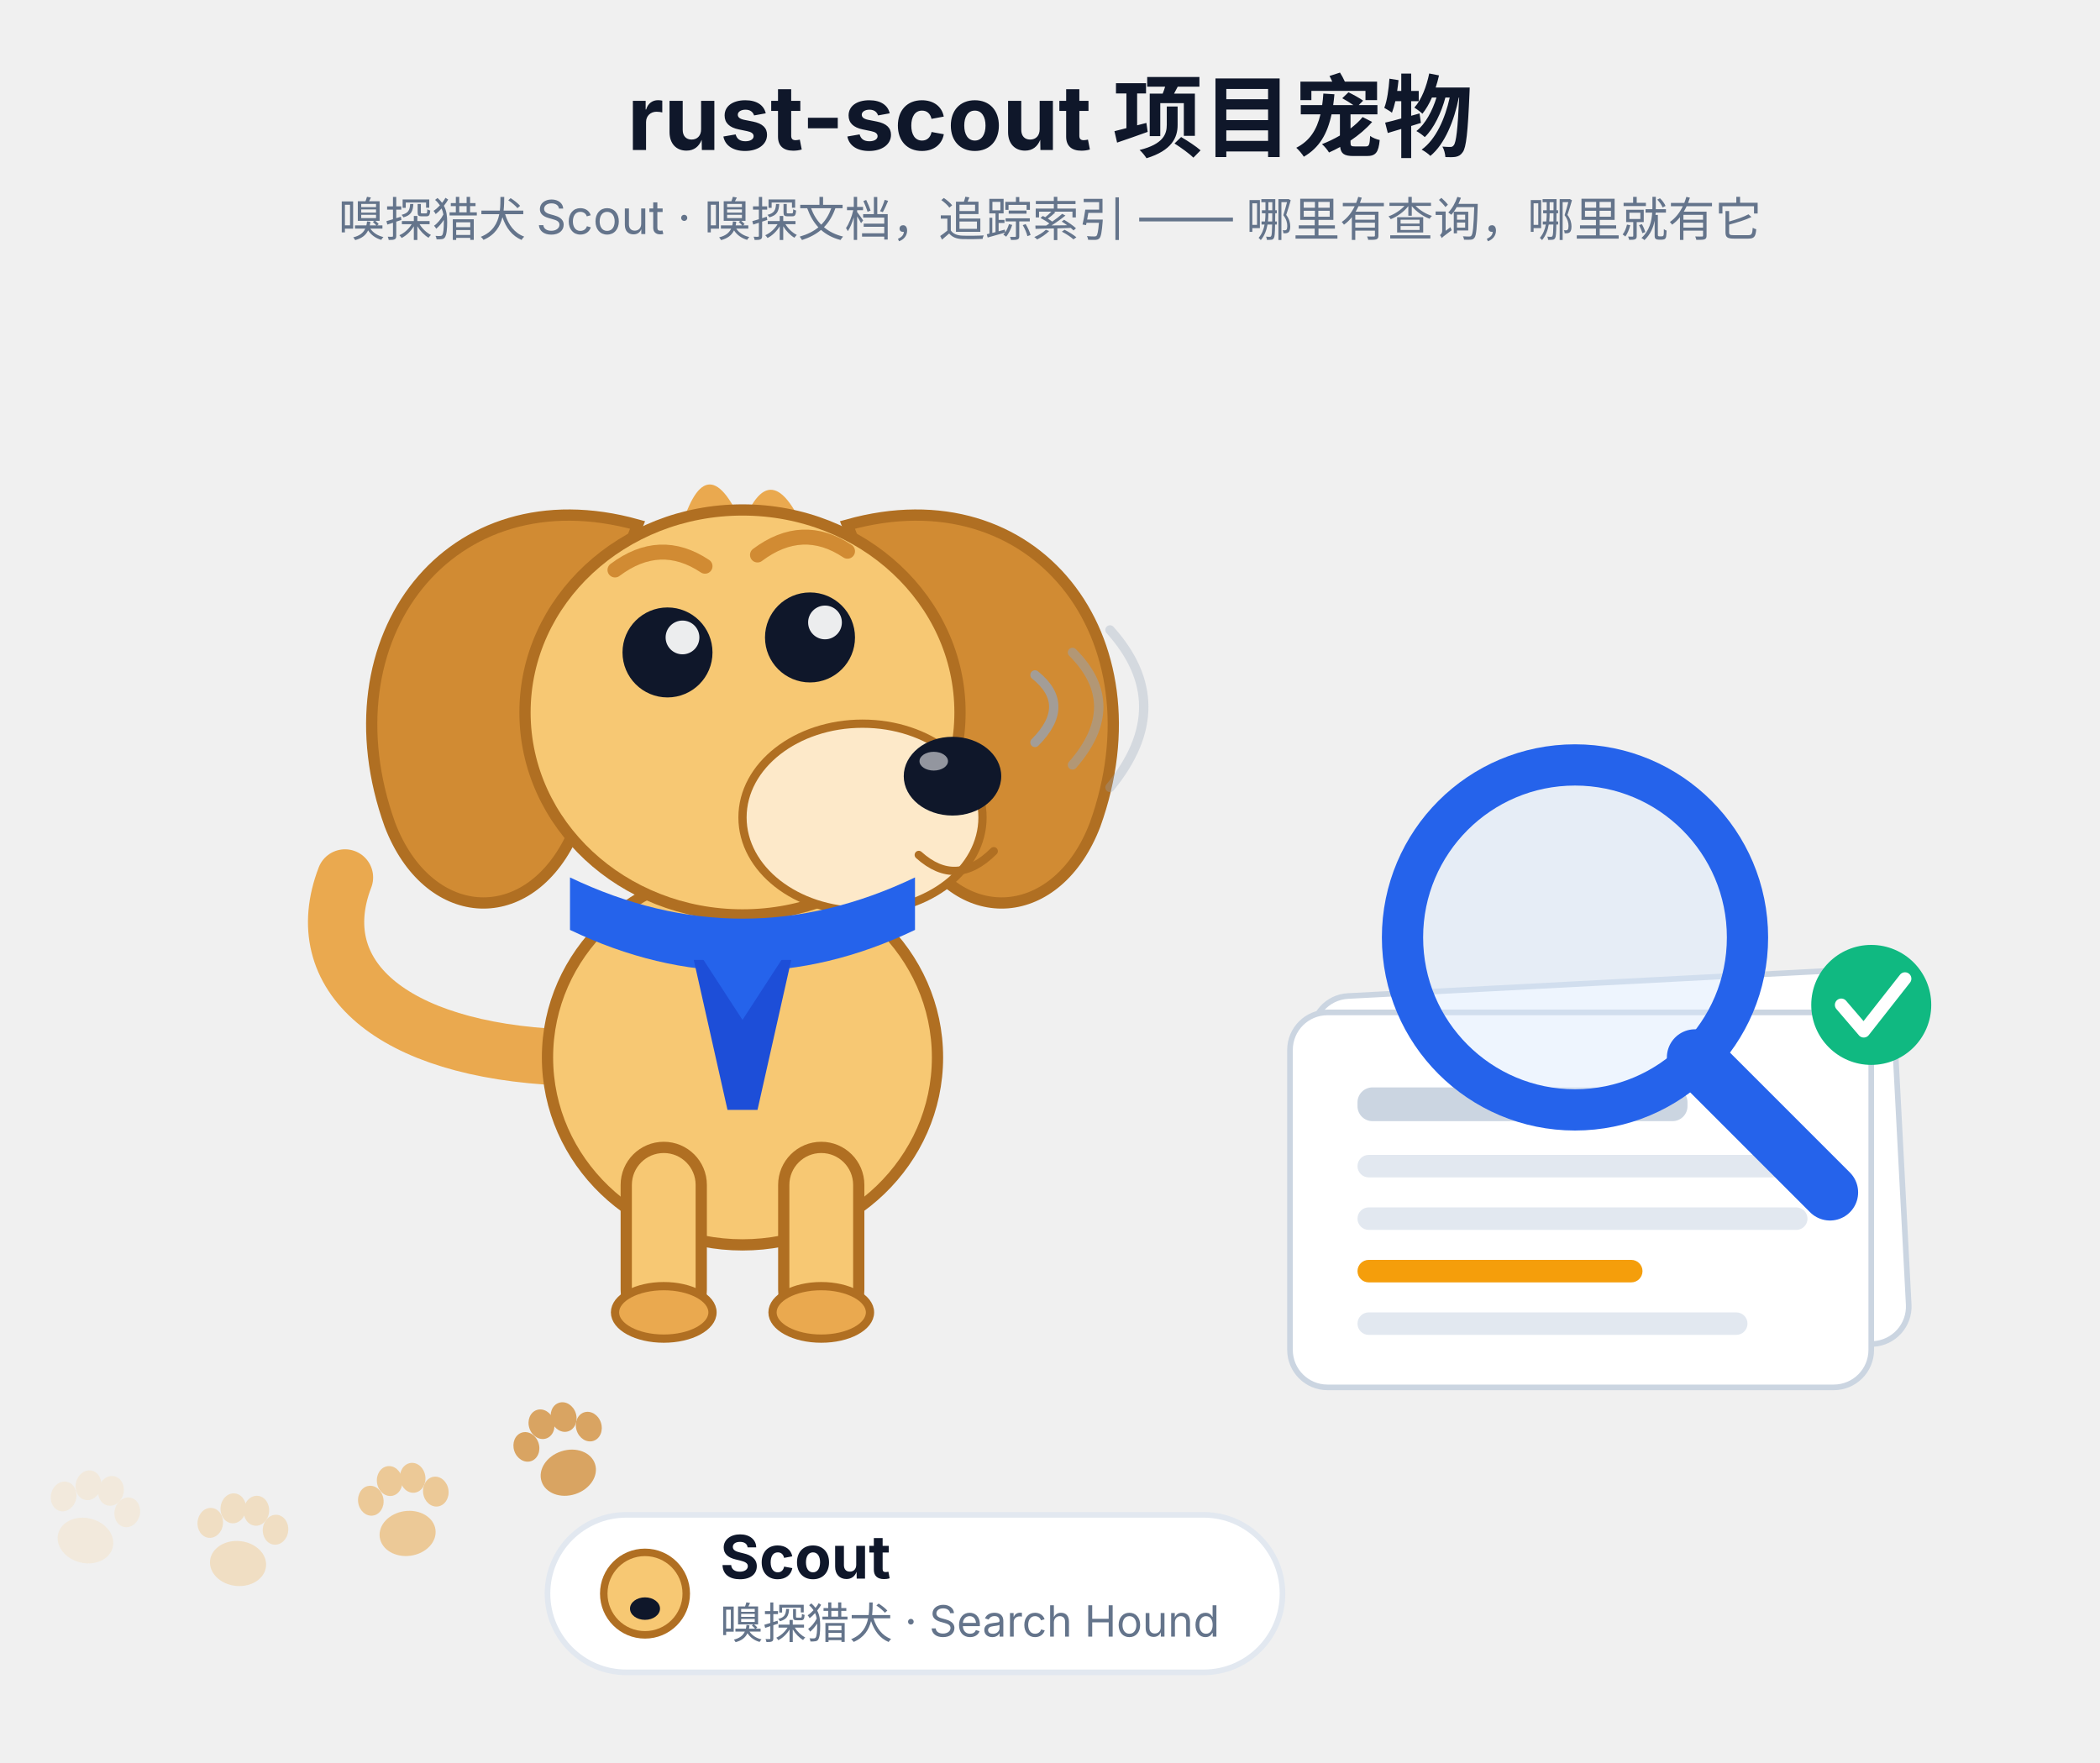
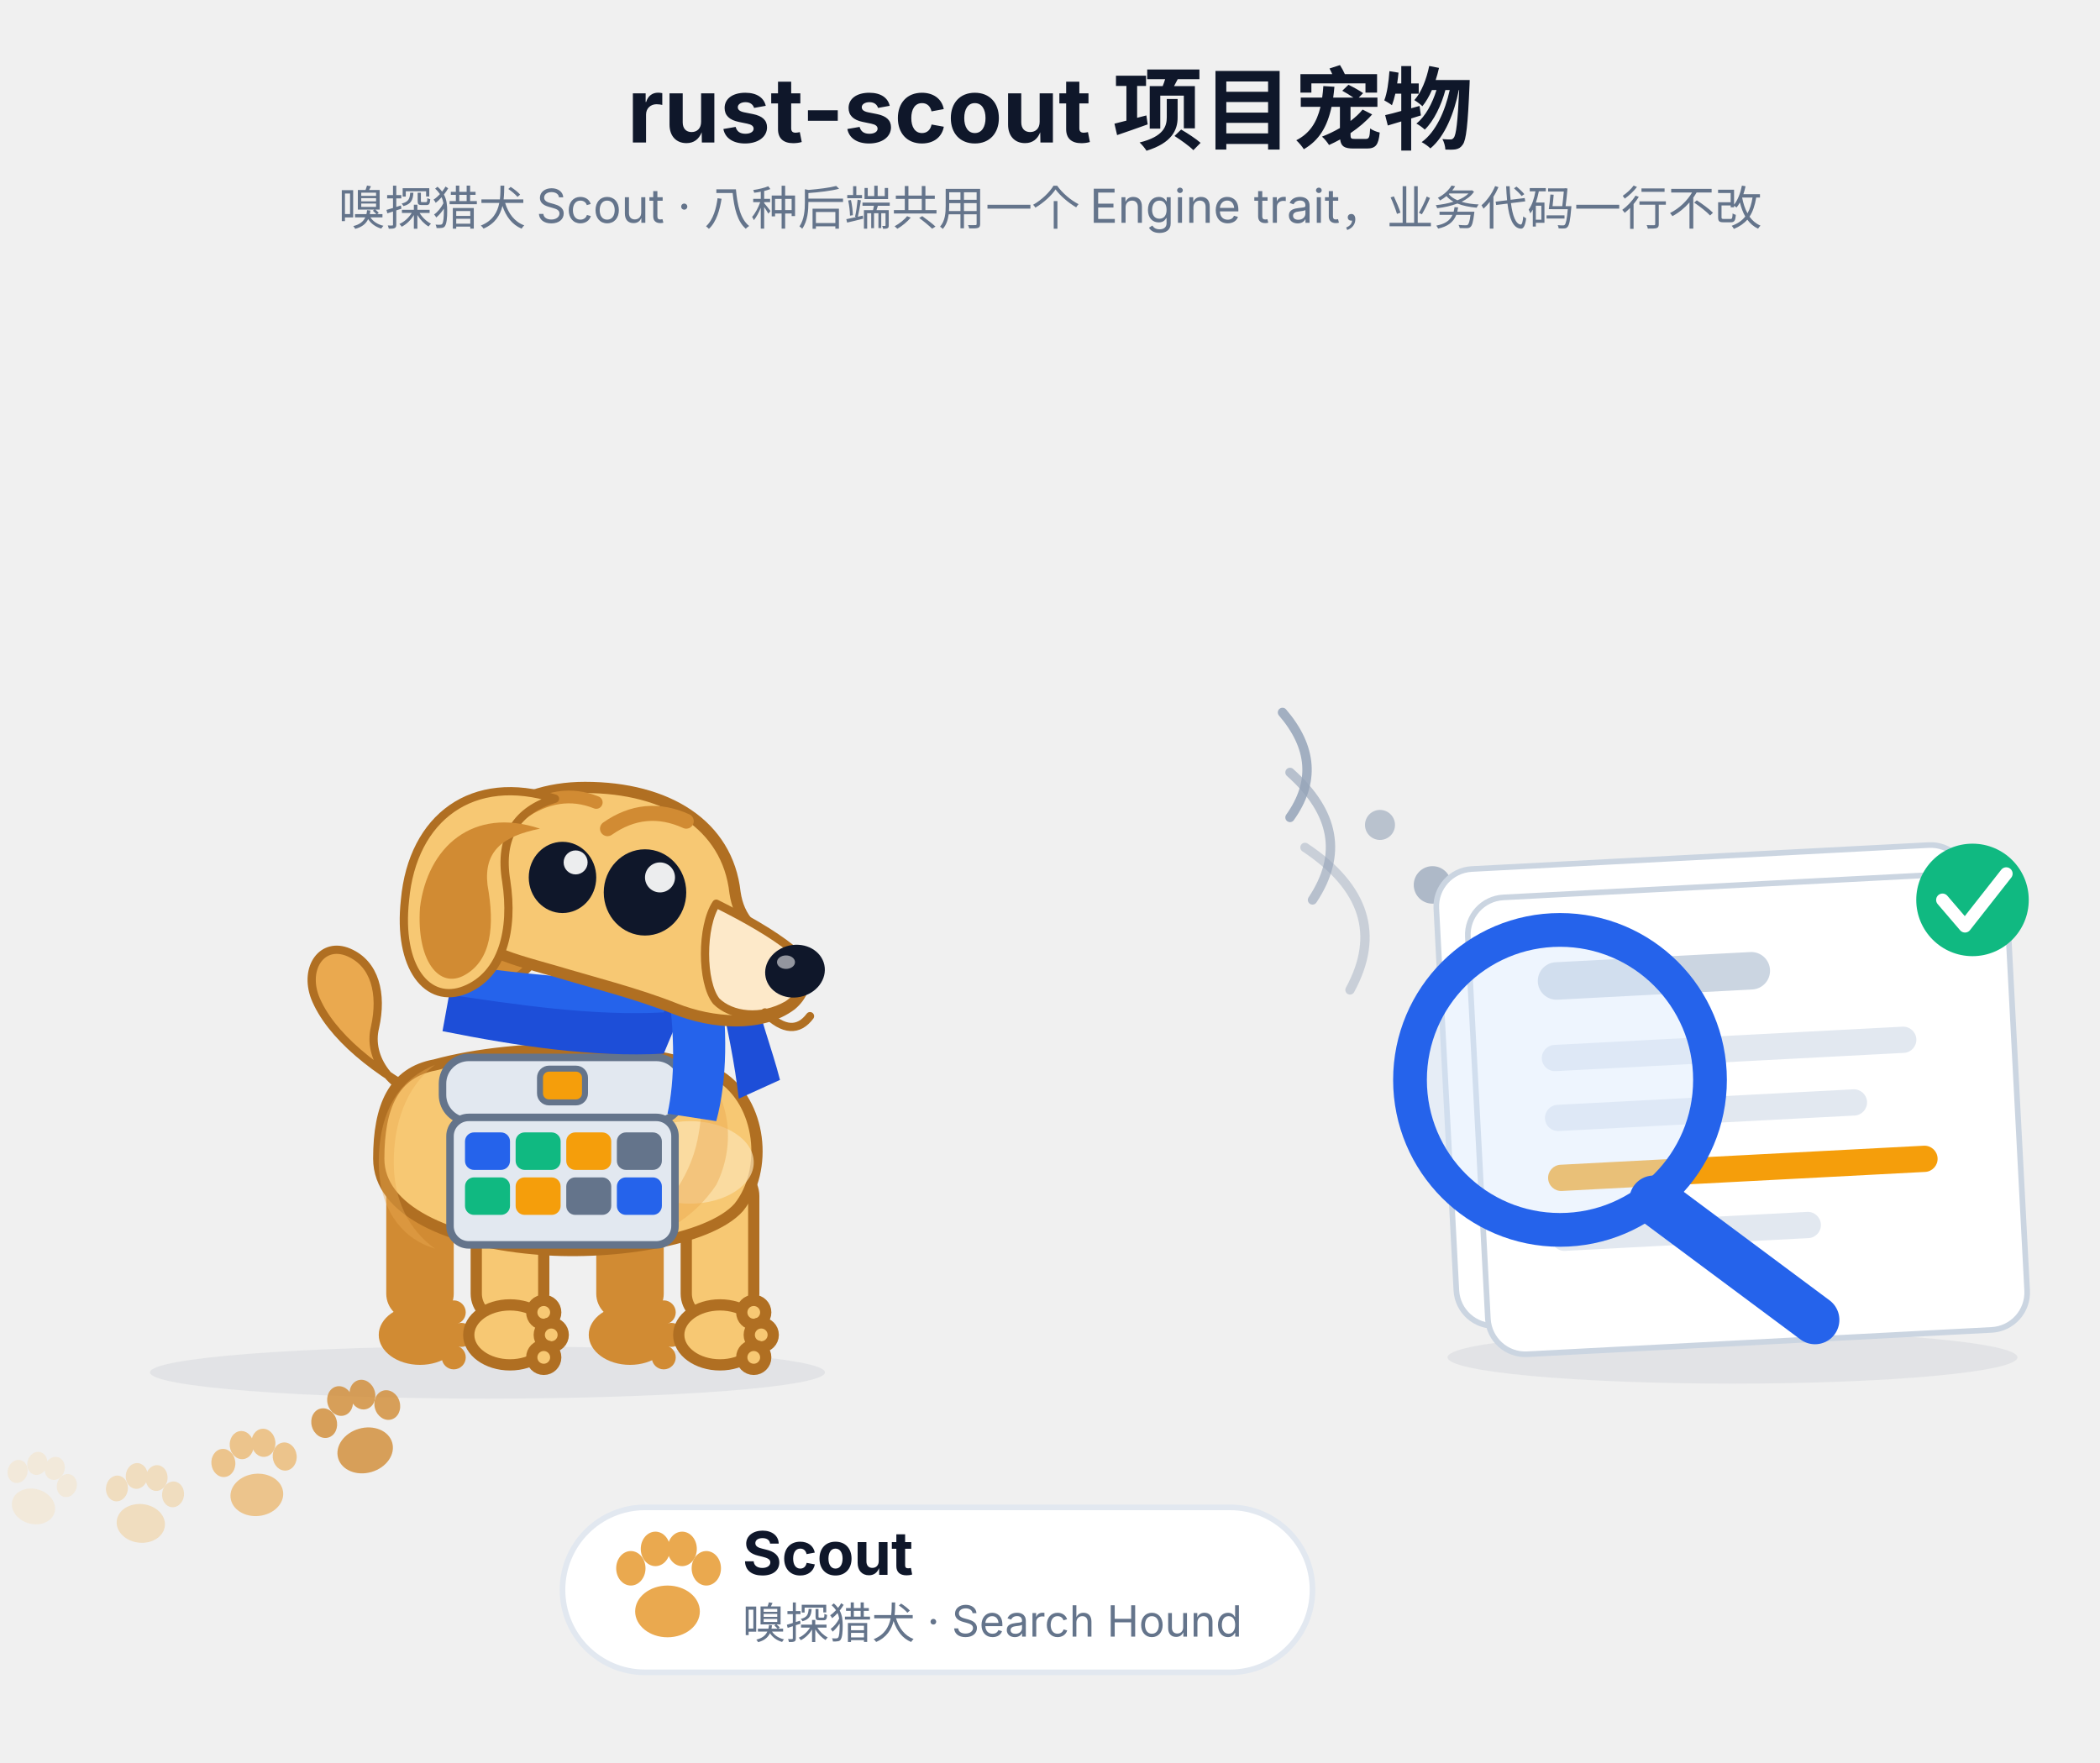
<svg xmlns="http://www.w3.org/2000/svg" viewBox="0 0 560 470" font-family="system-ui, -apple-system, 'Segoe UI', sans-serif" role="img" aria-labelledby="petTitle petDesc">
  <defs>
    <style>
      .title { font-size: 24px; font-weight: 700; fill: #0f172a; }
      .sub   { font-size: 12.5px; fill: #64748b; }
+ 
+       /* 猎犬配色：琥珀系（与架构图 data 层同源），不引入第二套色板 */
+       .fur   { fill: #f7c873; }
+       .fur-m { fill: #eaa94f; }
+       .fur-d { fill: #d18b33; }
+       .fur-l { fill: #fbe3b4; }
+       .muzzle{ fill: #fde9c9; }
+       .ink   { fill: #0f172a; }
+ 
+       /* 描边族：与填充类组合使用（s = 主轮廓，s2 = 次要轮廓） */
+       .s     { stroke: #b06f22; stroke-width: 3;   stroke-linejoin: round; stroke-linecap: round; }
+       .s2    { stroke: #b06f22; stroke-width: 2.2; stroke-linejoin: round; stroke-linecap: round; }
+ 
+       .scarf { fill: #2563eb; }
+       .scarf-d { fill: #1d4ed8; }
+ 
+       /* 侦察挎包：帆布色 + 石板灰轮廓，和猎犬的棕色描边区分开 */
+       .bag   { fill: #e2e8f0; stroke: #64748b; stroke-width: 2; stroke-linejoin: round; }
+       .flap  { fill: #cbd5e1; }
+       .strap { stroke: #64748b; stroke-width: 11; stroke-linecap: round; }
+ 
+       .paw   { fill: currentColor; }
+       .sniff { fill: none; stroke: #94a3b8; stroke-width: 2.5; stroke-linecap: round; }
+ 
      .card  { fill: #ffffff; stroke: #cbd5e1; stroke-width: 1.5; }
      .line  { fill: #e2e8f0; }
      .line-hi { fill: #f59e0b; }
      .head  { fill: #cbd5e1; }
-       /* 猎犬配色：琥珀系（复用架构图的 data 层色），保证与全站调色板同源 */
-       .fur   { fill: #f7c873; }
-       .fur-m { fill: #eaa94f; }
-       .fur-d { fill: #d18b33; }
-       .muzzle{ fill: #fde9c9; }
-       .ink   { fill: #0f172a; }
-       .scarf { fill: #2563eb; }
-       .scarf-d { fill: #1d4ed8; }
      .glass { fill: #dbeafe; fill-opacity: 0.45; }
-       .rim   { fill: none; stroke: #2563eb; stroke-width: 11; }
-       .handle{ stroke: #2563eb; stroke-width: 15; stroke-linecap: round; }
-       .paw   { fill: currentColor; }
+       .rim   { fill: none; stroke: #2563eb; stroke-width: 9; }
+       .handle{ stroke: #2563eb; stroke-width: 13; stroke-linecap: round; }
      .badge { fill: #10b981; }
-       /* 描边族：与填充类组合使用 */
-       .s     { stroke: #b06f22; stroke-width: 3; }
-       .s2    { stroke: #b06f22; stroke-width: 2.2; }
-       .brow  { fill: none; stroke: #d18b33; stroke-width: 4; stroke-linecap: round; }
-       .tail  { fill: none; stroke: #eaa94f; stroke-width: 15; stroke-linecap: round; }
-       .sniff { fill: none; stroke: #94a3b8; stroke-width: 2.5; stroke-linecap: round; }
+ 
      .name  { font-size: 16px; font-weight: 700; fill: #0f172a; }
      .role  { font-size: 11.5px; fill: #64748b; }
    </style>
    <g id="pawMark">
      <ellipse cx="0" cy="5" rx="7.5" ry="6" class="paw" />
      <ellipse cx="-8.5" cy="-5" rx="3.4" ry="4" class="paw" />
      <ellipse cx="-2.8" cy="-9.5" rx="3.4" ry="4" class="paw" />
      <ellipse cx="3.4" cy="-9.5" rx="3.4" ry="4" class="paw" />
      <ellipse cx="9" cy="-5" rx="3.4" ry="4" class="paw" />
    </g>
  </defs>
-   <text x="280" y="40" text-anchor="middle" class="title">rust-scout 项目宠物</text>
-   <text x="280" y="63" text-anchor="middle" class="sub">嗅探猎犬 Scout · 嗅探文档，追踪索引 —— 哪里有查询，哪里就有它</text>
-   <use href="#pawMark" transform="translate(150,388) rotate(-18)" color="#d18b33" opacity="0.75" />
-   <use href="#pawMark" transform="translate(108,404) rotate(-8)" color="#eaa94f" opacity="0.55" />
-   <use href="#pawMark" transform="translate(64,412)  rotate(6)" color="#f0c37f" opacity="0.4" />
-   <use href="#pawMark" transform="translate(24,406)  rotate(14)" color="#f7d9a8" opacity="0.28" />
-   <g transform="translate(198,190)">
-     <path class="tail" d="M -48,92 C -94,90 -116,70 -106,44" />
-     <path class="fur-d s" d="M -28,-50 C -78,-64 -112,-20 -94,30 C -84,56 -58,58 -46,34 C -38,14 -40,-20 -28,-50 Z" />
-     <path class="fur-d s" d="M  28,-50 C  78,-64  112,-20  94,30 C  84,56  58,58  46,34 C  38,14  40,-20  28,-50 Z" />
-     <path class="fur-m" d="M -17,-47 Q -10,-73 0,-50 Q 8,-71 18,-45 Z" />
-     <ellipse cx="0" cy="92" rx="52" ry="50" class="fur s" />
-     <rect x="-31" y="116" width="20" height="48" rx="10" class="fur s" />
-     <rect x="11" y="116" width="20" height="48" rx="10" class="fur s" />
-     <ellipse cx="-21" cy="160" rx="13" ry="7" class="fur-m s2" />
-     <ellipse cx="21" cy="160" rx="13" ry="7" class="fur-m s2" />
-     <ellipse cx="0" cy="0" rx="58" ry="54" class="fur s" />
-     <ellipse cx="32" cy="28" rx="32" ry="25" class="muzzle s2" />
-     <ellipse cx="56" cy="17" rx="13" ry="10.5" class="ink" />
-     <ellipse cx="51" cy="13" rx="3.8" ry="2.5" fill="#ffffff" opacity="0.55" />
-     <path d="M 47,38 Q 57,47 67,37" fill="none" stroke="#b06f22" stroke-width="2.2" stroke-linecap="round" />
-     <circle cx="-20" cy="-16" r="12" class="ink" />
-     <circle cx="18" cy="-20" r="12" class="ink" />
-     <circle cx="-16" cy="-20" r="4.5" fill="#ffffff" opacity="0.92" />
-     <circle cx="22" cy="-24" r="4.5" fill="#ffffff" opacity="0.92" />
-     <path class="brow" d="M -34,-38 Q -22,-47 -10,-39" />
-     <path class="brow" d="M   4,-42 Q  16,-51  28,-43" />
-     <path class="scarf" d="M -46,44 Q 0,66 46,44 L 46,58 Q 0,80 -46,58 Z" />
-     <path class="scarf-d" d="M -13,66 L 13,66 L 4,106 L -4,106 Z" />
-     <path class="scarf" d="M -13,62 L 13,62 L 0,82 Z" />
-     <path class="sniff" opacity="0.75" d="M 78,-10 Q 88,-2 78,8" />
-     <path class="sniff" opacity="0.5" d="M 88,-16 Q 102,-2 88,14" />
-     <path class="sniff" opacity="0.3" d="M 98,-22 Q 116,-2 98,20" />
+   <text x="280" y="38" text-anchor="middle" class="title">rust-scout 项目宠物</text>
+   <text x="280" y="60" text-anchor="middle" class="sub">嗅探猎犬 Scout · 八种后端共用一个 Engine trait，业务代码一行不改</text>
+   <ellipse cx="130" cy="366" rx="90" ry="7" fill="#64748b" opacity="0.10" />
+   <ellipse cx="462" cy="362" rx="76" ry="7" fill="#64748b" opacity="0.10" />
+   <use href="#pawMark" transform="translate(96,382) rotate(-16) scale(1)" color="#d18b33" opacity="0.80" />
+   <use href="#pawMark" transform="translate(68,394) rotate(-6)  scale(0.94)" color="#eaa94f" opacity="0.62" />
+   <use href="#pawMark" transform="translate(38,402) rotate(6)   scale(0.86)" color="#f0c37f" opacity="0.44" />
+   <use href="#pawMark" transform="translate(10,398) rotate(16)  scale(0.78)" color="#f7d9a8" opacity="0.30" />
+   <path class="sniff" opacity="0.85" d="M 342,190 Q 354,204 344,218" />
+   <path class="sniff" opacity="0.62" d="M 344,206 Q 362,222 350,240" />
+   <path class="sniff" opacity="0.42" d="M 348,226 Q 372,242 360,264" />
+   <circle cx="368" cy="220" r="4.0" fill="#94a3b8" opacity="0.60" />
+   <circle cx="382" cy="236" r="5.0" fill="#94a3b8" opacity="0.72" />
+   <circle cx="394" cy="250" r="6.0" fill="#f0b048" opacity="0.80" />
+   <circle cx="406" cy="266" r="7.0" fill="#f59e0b" opacity="0.95" />
+   <g transform="rotate(-3 466 297)">
+     <rect x="386" y="228" width="142" height="122" rx="10" class="card" stroke="#e2e8f0" />
+     <rect x="394" y="236" width="144" height="122" rx="10" class="card" />
+     <rect x="412" y="254" width="62" height="10" rx="5" class="head" />
+     <rect x="412" y="276" width="100" height="7" rx="3.5" class="line" />
+     <rect x="412" y="292" width="86" height="7" rx="3.5" class="line" />
+     <rect x="412" y="308" width="104" height="7" rx="3.5" class="line-hi" />
+     <rect x="412" y="324" width="72" height="7" rx="3.5" class="line" />
  </g>
-   <g transform="rotate(-3 430 312)">
-     <rect x="352" y="262" width="155" height="100" rx="10" class="card" stroke="#e2e8f0" />
+   <circle cx="526" cy="240" r="15" class="badge" />
+   <path d="M 518,240 L 524,247 L 535,233" fill="none" stroke="#ffffff" stroke-width="3.4" stroke-linecap="round" stroke-linejoin="round" />
+   <circle cx="416" cy="288" r="40" class="glass" />
+   <path class="handle" d="M 441,320 L 484,352" />
+   <circle cx="416" cy="288" r="40" class="rim" />
+   <g transform="translate(150,364)">
+     <path class="fur-m s2" d="M -34,-70       C -50,-78 -62,-88 -66,-98       C -69,-106 -64,-113 -57,-110       C -50,-107 -48,-99 -50,-90       C -52,-82 -46,-73 -34,-70 Z" />
+     <g class="fur-d">
+       <rect x="-47" y="-52" width="18" height="40" rx="7" />
+       <ellipse cx="-38" cy="-8" rx="11" ry="8" />
+       <circle cx="-29" cy="-14" r="3.2" />
+       <circle cx="-27" cy="-8" r="3.2" />
+       <circle cx="-29" cy="-2" r="3.2" />
+       <rect x="9" y="-52" width="18" height="40" rx="7" />
+       <ellipse cx="18" cy="-8" rx="11" ry="8" />
+       <circle cx="27" cy="-14" r="3.2" />
+       <circle cx="29" cy="-8" r="3.2" />
+       <circle cx="27" cy="-2" r="3.2" />
+     </g>
+     <g class="fur s">
+       <rect x="-23" y="-52" width="18" height="40" rx="7" />
+       <ellipse cx="-14" cy="-8" rx="11" ry="8" />
+       <circle cx="-5" cy="-14" r="3.2" />
+       <circle cx="-3" cy="-8" r="3.2" />
+       <circle cx="-5" cy="-2" r="3.2" />
+       <rect x="33" y="-52" width="18" height="40" rx="7" />
+       <ellipse cx="42" cy="-8" rx="11" ry="8" />
+       <circle cx="51" cy="-14" r="3.2" />
+       <circle cx="53" cy="-8" r="3.2" />
+       <circle cx="51" cy="-2" r="3.2" />
+     </g>
+     <path class="fur s" d="M -34,-80       C -12,-86 24,-86 42,-77       C 53,-70 55,-52 47,-42       C 39,-33 12,-29 -8,-31       C -30,-33 -49,-41 -49,-55       C -49,-69 -45,-78 -34,-80 Z" />
+     <ellipse cx="34" cy="-54" rx="17" ry="11" class="fur-l" opacity="0.7" />
+     <path class="fur-m" opacity="0.45" d="M 38,-78 C 45,-70 46,-58 41,-48 C 35,-39 26,-34 16,-32 C 27,-40 34,-50 36,-60 C 38,-70 37,-75 34,-80 Z" />
+     <path class="fur-m" opacity="0.4" d="M -49,-54 C -49,-67 -44,-76 -34,-80 C -42,-74 -45,-64 -45,-54 C -45,-44 -41,-36 -34,-31 C -44,-34 -49,-43 -49,-54 Z" />
+     <rect x="-32" y="-82" width="64" height="17" rx="7" class="bag" />
+     <rect x="-6" y="-79" width="12" height="9" rx="2.4" fill="#f59e0b" stroke="#64748b" stroke-width="1.6" />
+     <rect x="-30" y="-66" width="60" height="34" rx="5" class="bag" />
+     <g>
+       <rect x="-26" y="-62" width="12" height="10" rx="2.4" fill="#2563eb" />
+       <rect x="-12.5" y="-62" width="12" height="10" rx="2.4" fill="#10b981" />
+       <rect x="1" y="-62" width="12" height="10" rx="2.4" fill="#f59e0b" />
+       <rect x="14.5" y="-62" width="12" height="10" rx="2.4" fill="#64748b" />
+       <rect x="-26" y="-50" width="12" height="10" rx="2.4" fill="#10b981" />
+       <rect x="-12.5" y="-50" width="12" height="10" rx="2.4" fill="#f59e0b" />
+       <rect x="1" y="-50" width="12" height="10" rx="2.4" fill="#64748b" />
+       <rect x="14.5" y="-50" width="12" height="10" rx="2.4" fill="#2563eb" />
+     </g>
+     <path class="fur-d s2" d="M 8,-147       C -10,-153 -25,-143 -27,-123       C -29,-107 -21,-99 -13,-103       C -5,-107 -3,-118 -5,-130       C -6,-139 -1,-144 8,-147 Z" />
+     <path class="scarf-d" d="M -30,-100 C -10,-96 12,-94 32,-95 L 27,-83 C 8,-82 -12,-85 -32,-89 Z" />
+     <path class="scarf" d="M -30,-107 C -10,-104 12,-102 30,-103 L 27,-94 C 8,-93 -12,-96 -32,-99 Z" />
+     <path class="scarf" d="M 28,-102 C 30,-88 30,-76 28,-67 L 41,-65 C 44,-76 44,-90 42,-104 Z" />
+     <path class="scarf-d" d="M 41,-103 C 44,-90 46,-80 47,-71 L 58,-76 C 56,-84 52,-94 50,-105 Z" />
+     <path class="scarf-d" d="M 26,-105 C 33,-100 41,-98 49,-100 C 45,-106 34,-109 26,-105 Z" />
+     <path class="fur s" d="M -26,-120       C -30,-142 -14,-154 6,-154       C 28,-154 44,-144 46,-126       C 47,-119 51,-115 58,-112       C 65,-109 67,-101 61,-96       C 53,-90 40,-91 30,-95       C 20,-99 8,-102 -2,-105       C -16,-109 -25,-111 -26,-120 Z" />
+     <path class="muzzle s2" d="M 41,-123       C 49,-119 56,-115 61,-111       C 66,-107 66,-100 60,-96       C 53,-92 45,-93 41,-97       C 37,-102 37,-117 41,-123 Z" />
+     <ellipse cx="62" cy="-105" rx="8" ry="7" class="ink" transform="rotate(-12 62 -105)" />
+     <ellipse cx="59.6" cy="-107.4" rx="2.4" ry="1.8" fill="#ffffff" opacity="0.55" />
+     <path d="M 54,-94 C 59,-89 63,-89 66,-93" fill="none" stroke="#b06f22" stroke-width="2.2" stroke-linecap="round" />
+     <ellipse cx="22" cy="-126" rx="11" ry="11.5" class="ink" />
+     <ellipse cx="0" cy="-130" rx="9" ry="9.5" class="ink" />
+     <circle cx="26" cy="-130" r="4" fill="#ffffff" opacity="0.92" />
+     <circle cx="3.5" cy="-134" r="3.2" fill="#ffffff" opacity="0.92" />
+     <path d="M 12,-143 Q 22,-150 33,-145" fill="none" stroke="#d18b33" stroke-width="4" stroke-linecap="round" />
+     <path d="M -11,-147 Q -1,-154 9,-150" fill="none" stroke="#d18b33" stroke-width="3.4" stroke-linecap="round" />
+     <path class="fur s2" d="M -2,-151       C -24,-158 -40,-146 -42,-124       C -44,-106 -36,-96 -26,-100       C -16,-104 -13,-116 -15,-129       C -17,-141 -12,-148 -2,-151 Z" />
+     <path class="fur-d" d="M -6,-143       C -24,-149 -36,-138 -38,-122       C -39,-108 -33,-100 -26,-104       C -19,-108 -18,-117 -20,-128       C -21,-137 -16,-141 -6,-143 Z" />
  </g>
-   <rect x="344" y="270" width="155" height="100" rx="10" class="card" />
-   <rect x="362" y="290" width="88" height="9" rx="4" class="head" />
-   <rect x="362" y="308" width="120" height="6" rx="3" class="line" />
-   <rect x="362" y="322" width="120" height="6" rx="3" class="line" />
-   <rect x="362" y="336" width="76" height="6" rx="3" class="line-hi" />
-   <rect x="362" y="350" width="104" height="6" rx="3" class="line" />
-   <circle cx="499" cy="268" r="16" class="badge" />
-   <path d="M 491,268 L 497,275 L 508,261" fill="none" stroke="#ffffff" stroke-width="3.4" stroke-linecap="round" stroke-linejoin="round" />
-   <circle cx="420" cy="250" r="46" class="glass" />
-   <path class="handle" d="M 452,282 L 488,318" />
-   <circle cx="420" cy="250" r="46" class="rim" />
-   <rect x="146" y="404" width="196" height="42" rx="21" fill="#ffffff" stroke="#e2e8f0" stroke-width="1.5" />
-   <circle cx="172" cy="425" r="11" class="fur" />
-   <circle cx="172" cy="425" r="11" fill="none" stroke="#b06f22" stroke-width="2" />
-   <ellipse cx="172" cy="429" rx="4" ry="3" class="ink" />
-   <text x="192" y="421" class="name">Scout</text>
-   <text x="192" y="437" class="role">嗅探猎犬 · Search Hound</text>
+   <rect x="150" y="402" width="200" height="44" rx="22" fill="#ffffff" stroke="#e2e8f0" stroke-width="1.5" />
+   <use href="#pawMark" transform="translate(178,424) scale(1.15)" color="#eaa94f" />
+   <text x="198" y="420" class="name">Scout</text>
+   <text x="198" y="437" class="role">嗅探猎犬 · Search Hound</text>
</svg>
